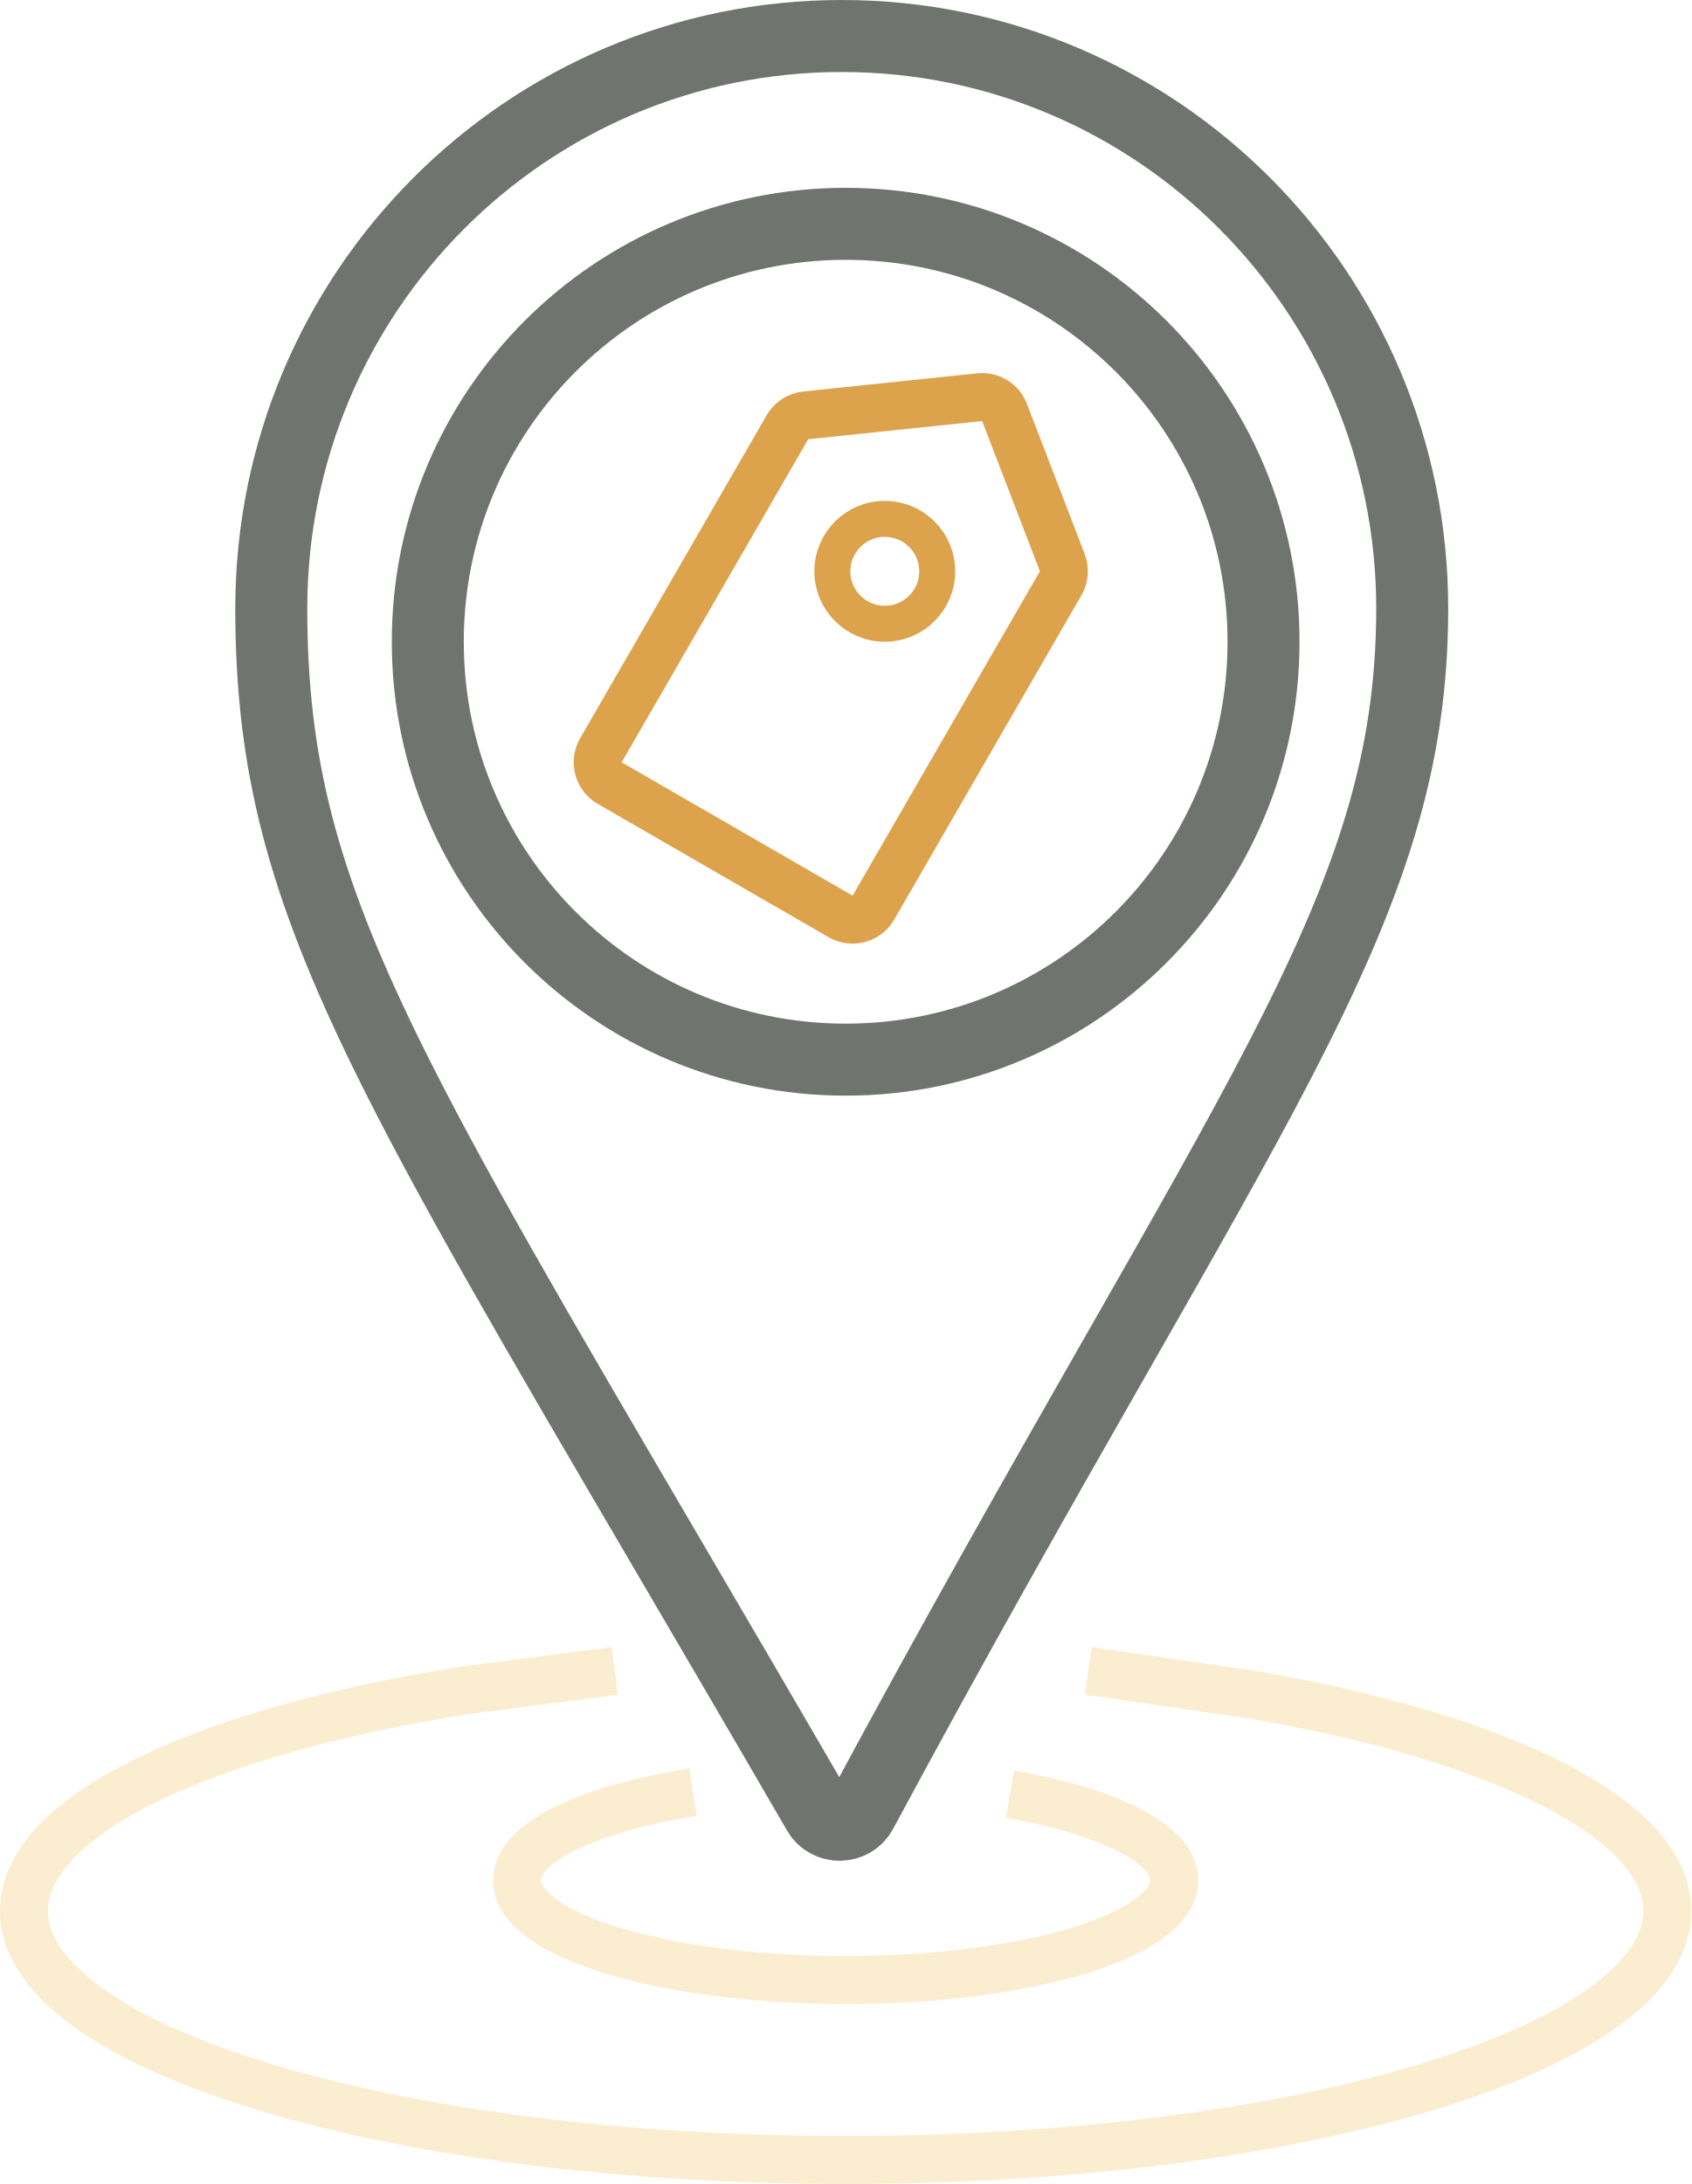
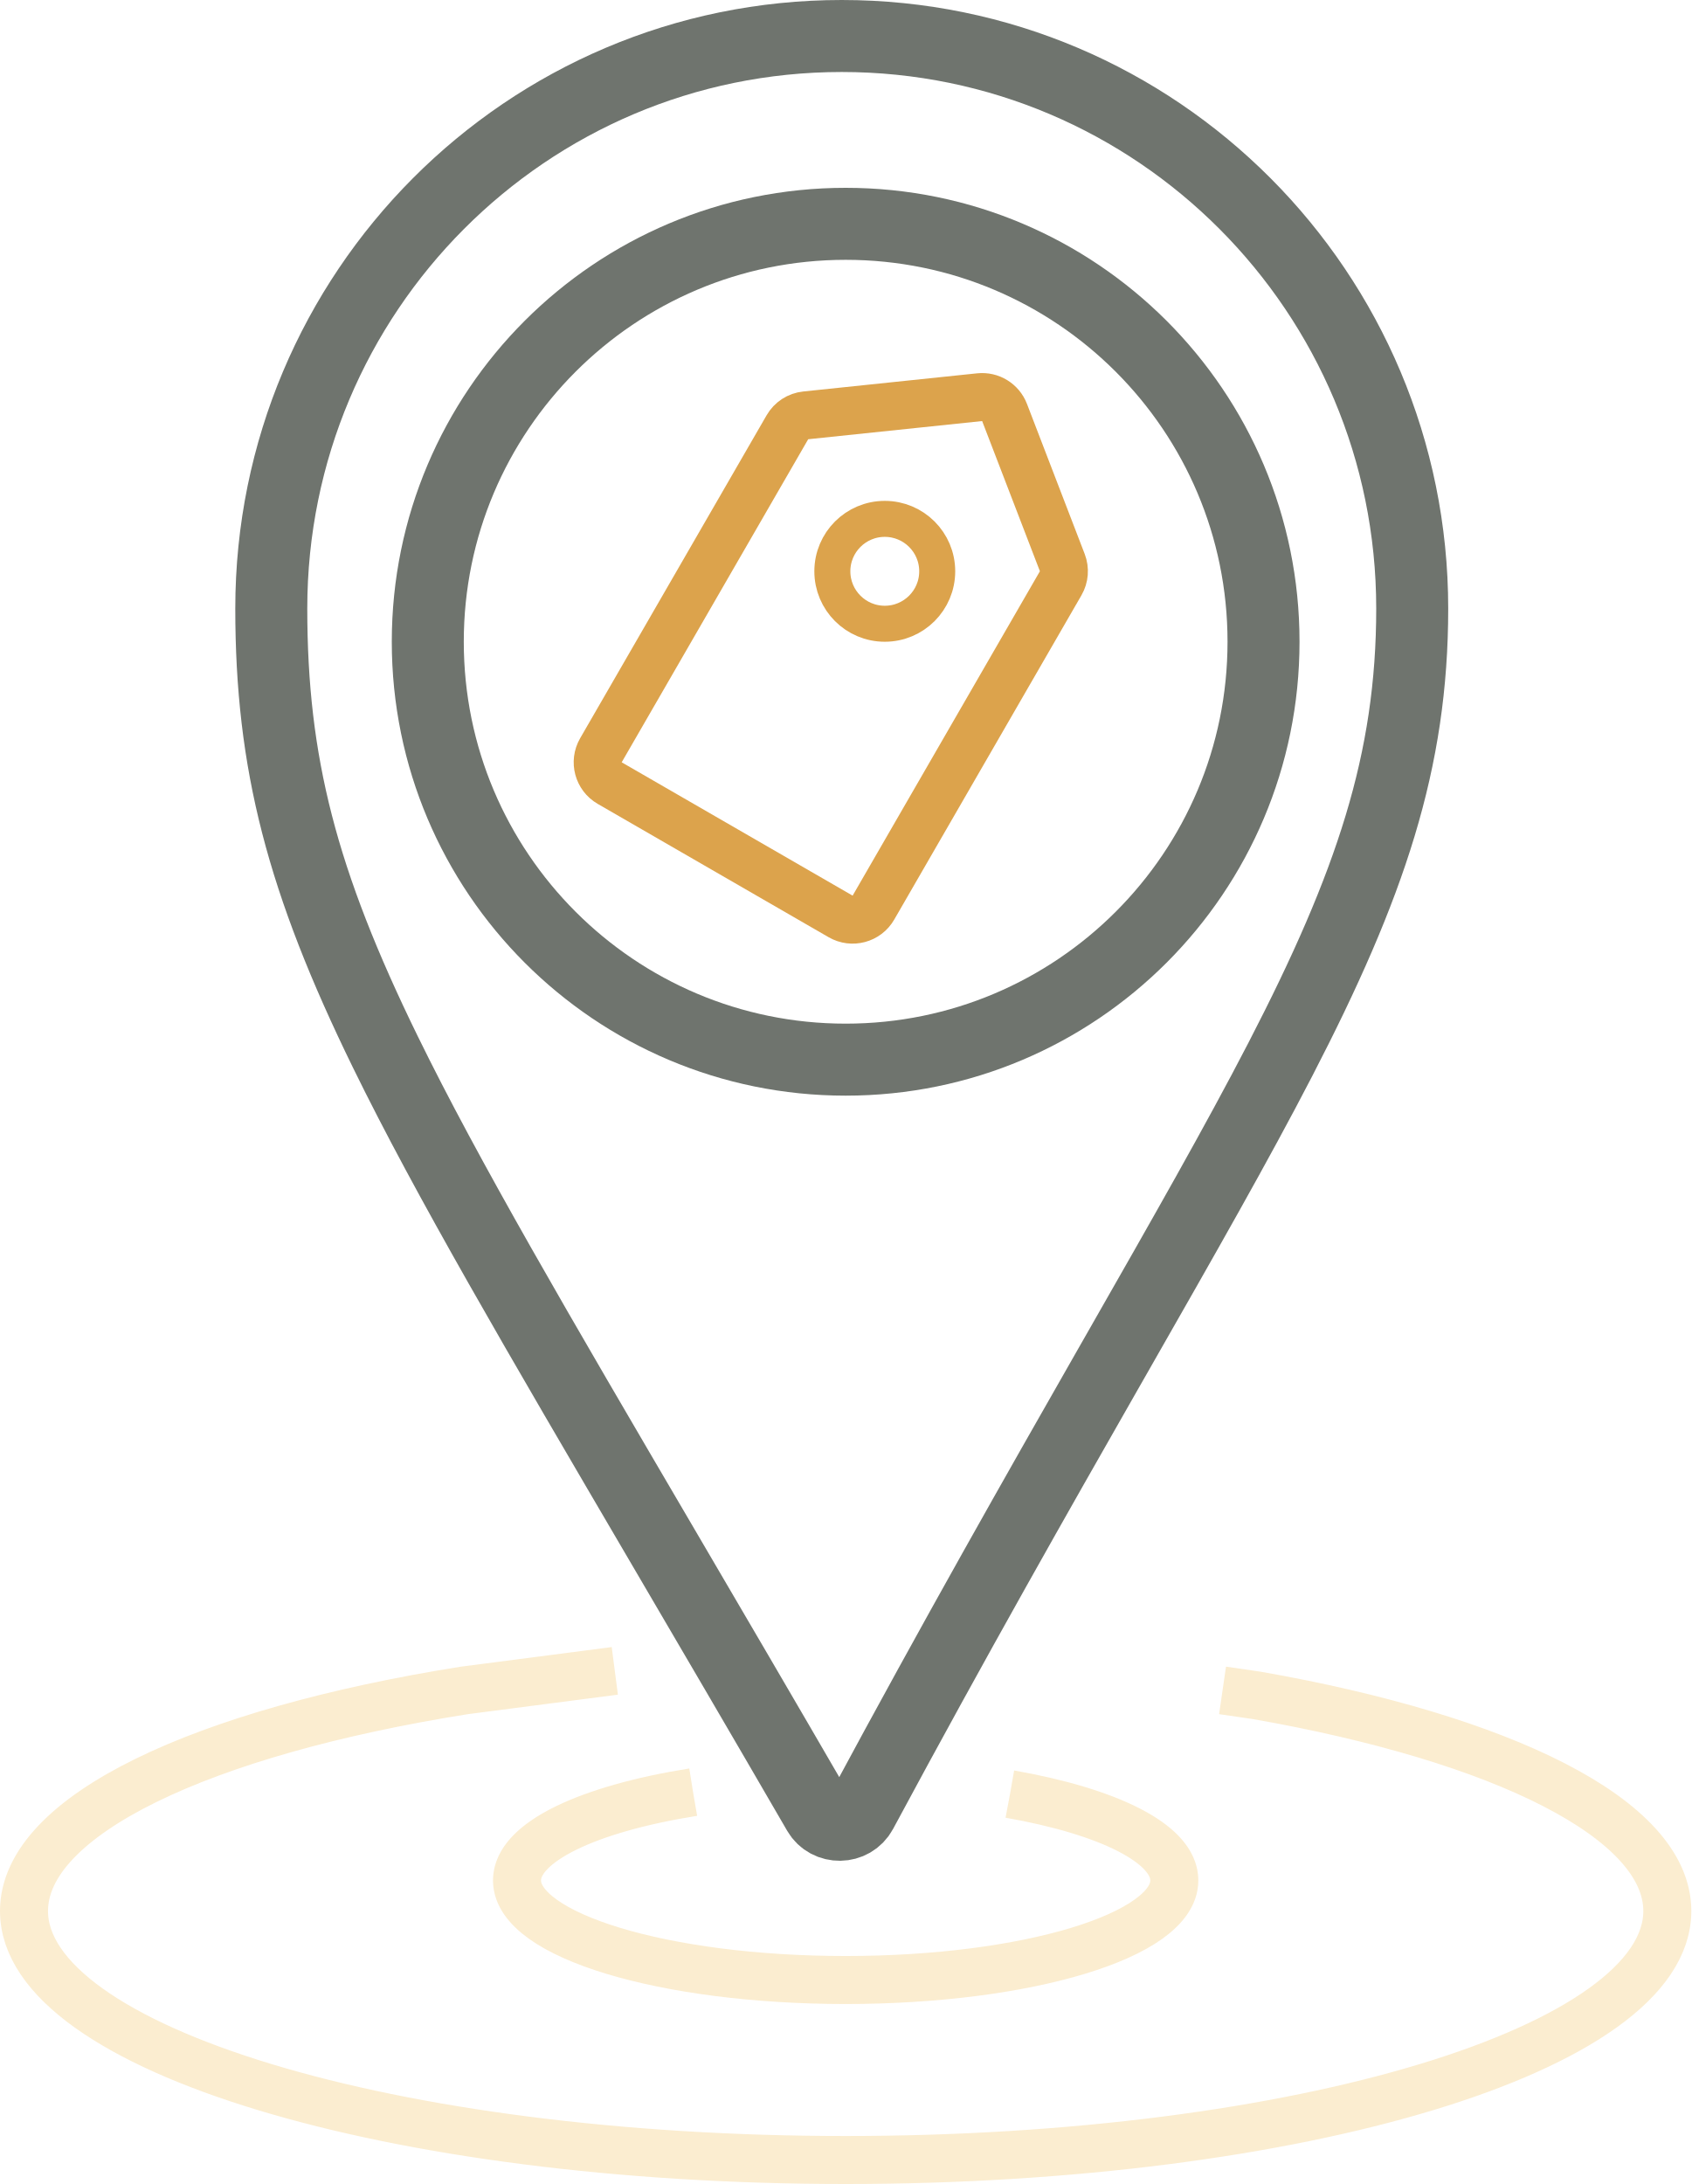
<svg xmlns="http://www.w3.org/2000/svg" width="141" height="182" viewBox="0 0 141 182" fill="none">
+   <style>
+ 
+     .mark{
+      transform-box: fill-box;
+     transform-origin: center;
+     -webkit-animation: rotating 20s linear infinite;
+     }
+ 
+ 
+     @-webkit-keyframes rotating {
+         from{
+             -webkit-transform: rotate(0deg);
+         }
+         to{
+             -webkit-transform: rotate(360deg);
+         }
+     }
+ 
+ 
+     .oval {
+         stroke-dasharray: 250;
+         animation: dash 15s linear infinite;
+         }
+ 
+         @keyframes dash {
+             to {
+                 stroke-dashoffset: 1000;
+             }
+         }
+ 
+     </style>
  <circle cx="70.478" cy="53.478" r="34.826" stroke="#6F746E" stroke-width="6" />
  <path d="M117.696 50.71C117.696 63.44 114.229 73.736 106.703 88.288C103.109 95.238 98.628 103.087 93.188 112.615C92.906 113.108 92.621 113.607 92.334 114.11C86.519 124.297 79.676 136.322 71.787 150.992C71.03 152.4 68.989 152.423 68.198 151.058C63.46 142.887 59.173 135.572 55.3 128.963C44.747 110.956 37.268 98.194 32.117 87.662C25.166 73.451 22.609 63.596 22.609 50.71C22.609 24.351 43.904 3 70.152 3C96.4 3 117.696 24.351 117.696 50.71Z" stroke="#6F746E" stroke-width="6" stroke-linejoin="round" />
-   <path d="M65.624 35.603C65.944 35.049 66.51 34.681 67.148 34.614L81.645 33.099C82.545 33.005 83.395 33.526 83.72 34.37L88.534 46.885C88.75 47.449 88.701 48.08 88.399 48.603L72.791 75.637C72.239 76.594 71.015 76.921 70.059 76.369L50.812 65.257C49.856 64.705 49.528 63.482 50.08 62.525L65.624 35.603Z" stroke="#DCA34C" stroke-width="4" />
-   <circle cx="73.739" cy="47.609" r="4.37" stroke="#DCA34C" stroke-width="3" />
-   <path d="M57.761 149.348C49.037 150.736 43.087 153.508 43.087 156.701C43.087 161.284 55.35 165 70.478 165C85.606 165 97.87 161.284 97.87 156.701C97.87 153.629 92.361 150.946 84.174 149.511" stroke="#FBEDD0" stroke-width="4" />
-   <path d="M51.239 139.239L38.685 140.87C16.875 144.34 2 151.269 2 159.251C2 170.71 32.659 180 70.478 180C108.298 180 138.957 170.71 138.957 159.251C138.957 151.571 125.186 144.866 104.717 141.278L90.696 139.239" stroke="#FBEDD0" stroke-width="4" />
+   <g class="mark">
+     <path d="M65.624 35.603C65.944 35.049 66.51 34.681 67.148 34.614L81.645 33.099C82.545 33.005 83.395 33.526 83.72 34.37L88.534 46.885C88.75 47.449 88.701 48.08 88.399 48.603L72.791 75.637C72.239 76.594 71.015 76.921 70.059 76.369L50.812 65.257C49.856 64.705 49.528 63.482 50.08 62.525L65.624 35.603Z" stroke="#DCA34C" stroke-width="4" />
+     <circle cx="73.739" cy="47.609" r="4.37" stroke="#DCA34C" stroke-width="3" />
+   </g>
+   <path class="oval oval-1" d="M57.761 149.348C49.037 150.736 43.087 153.508 43.087 156.701C43.087 161.284 55.35 165 70.478 165C85.606 165 97.87 161.284 97.87 156.701C97.87 153.629 92.361 150.946 84.174 149.511" stroke="#FBEDD0" stroke-width="4" />
+   <path class="oval oval-2" d="M51.239 139.239L38.685 140.87C16.875 144.34 2 151.269 2 159.251C2 170.71 32.659 180 70.478 180C108.298 180 138.957 170.71 138.957 159.251C138.957 151.571 125.186 144.866 104.717 141.278L90.696 139.239" stroke="#FBEDD0" stroke-width="4" />
</svg>
